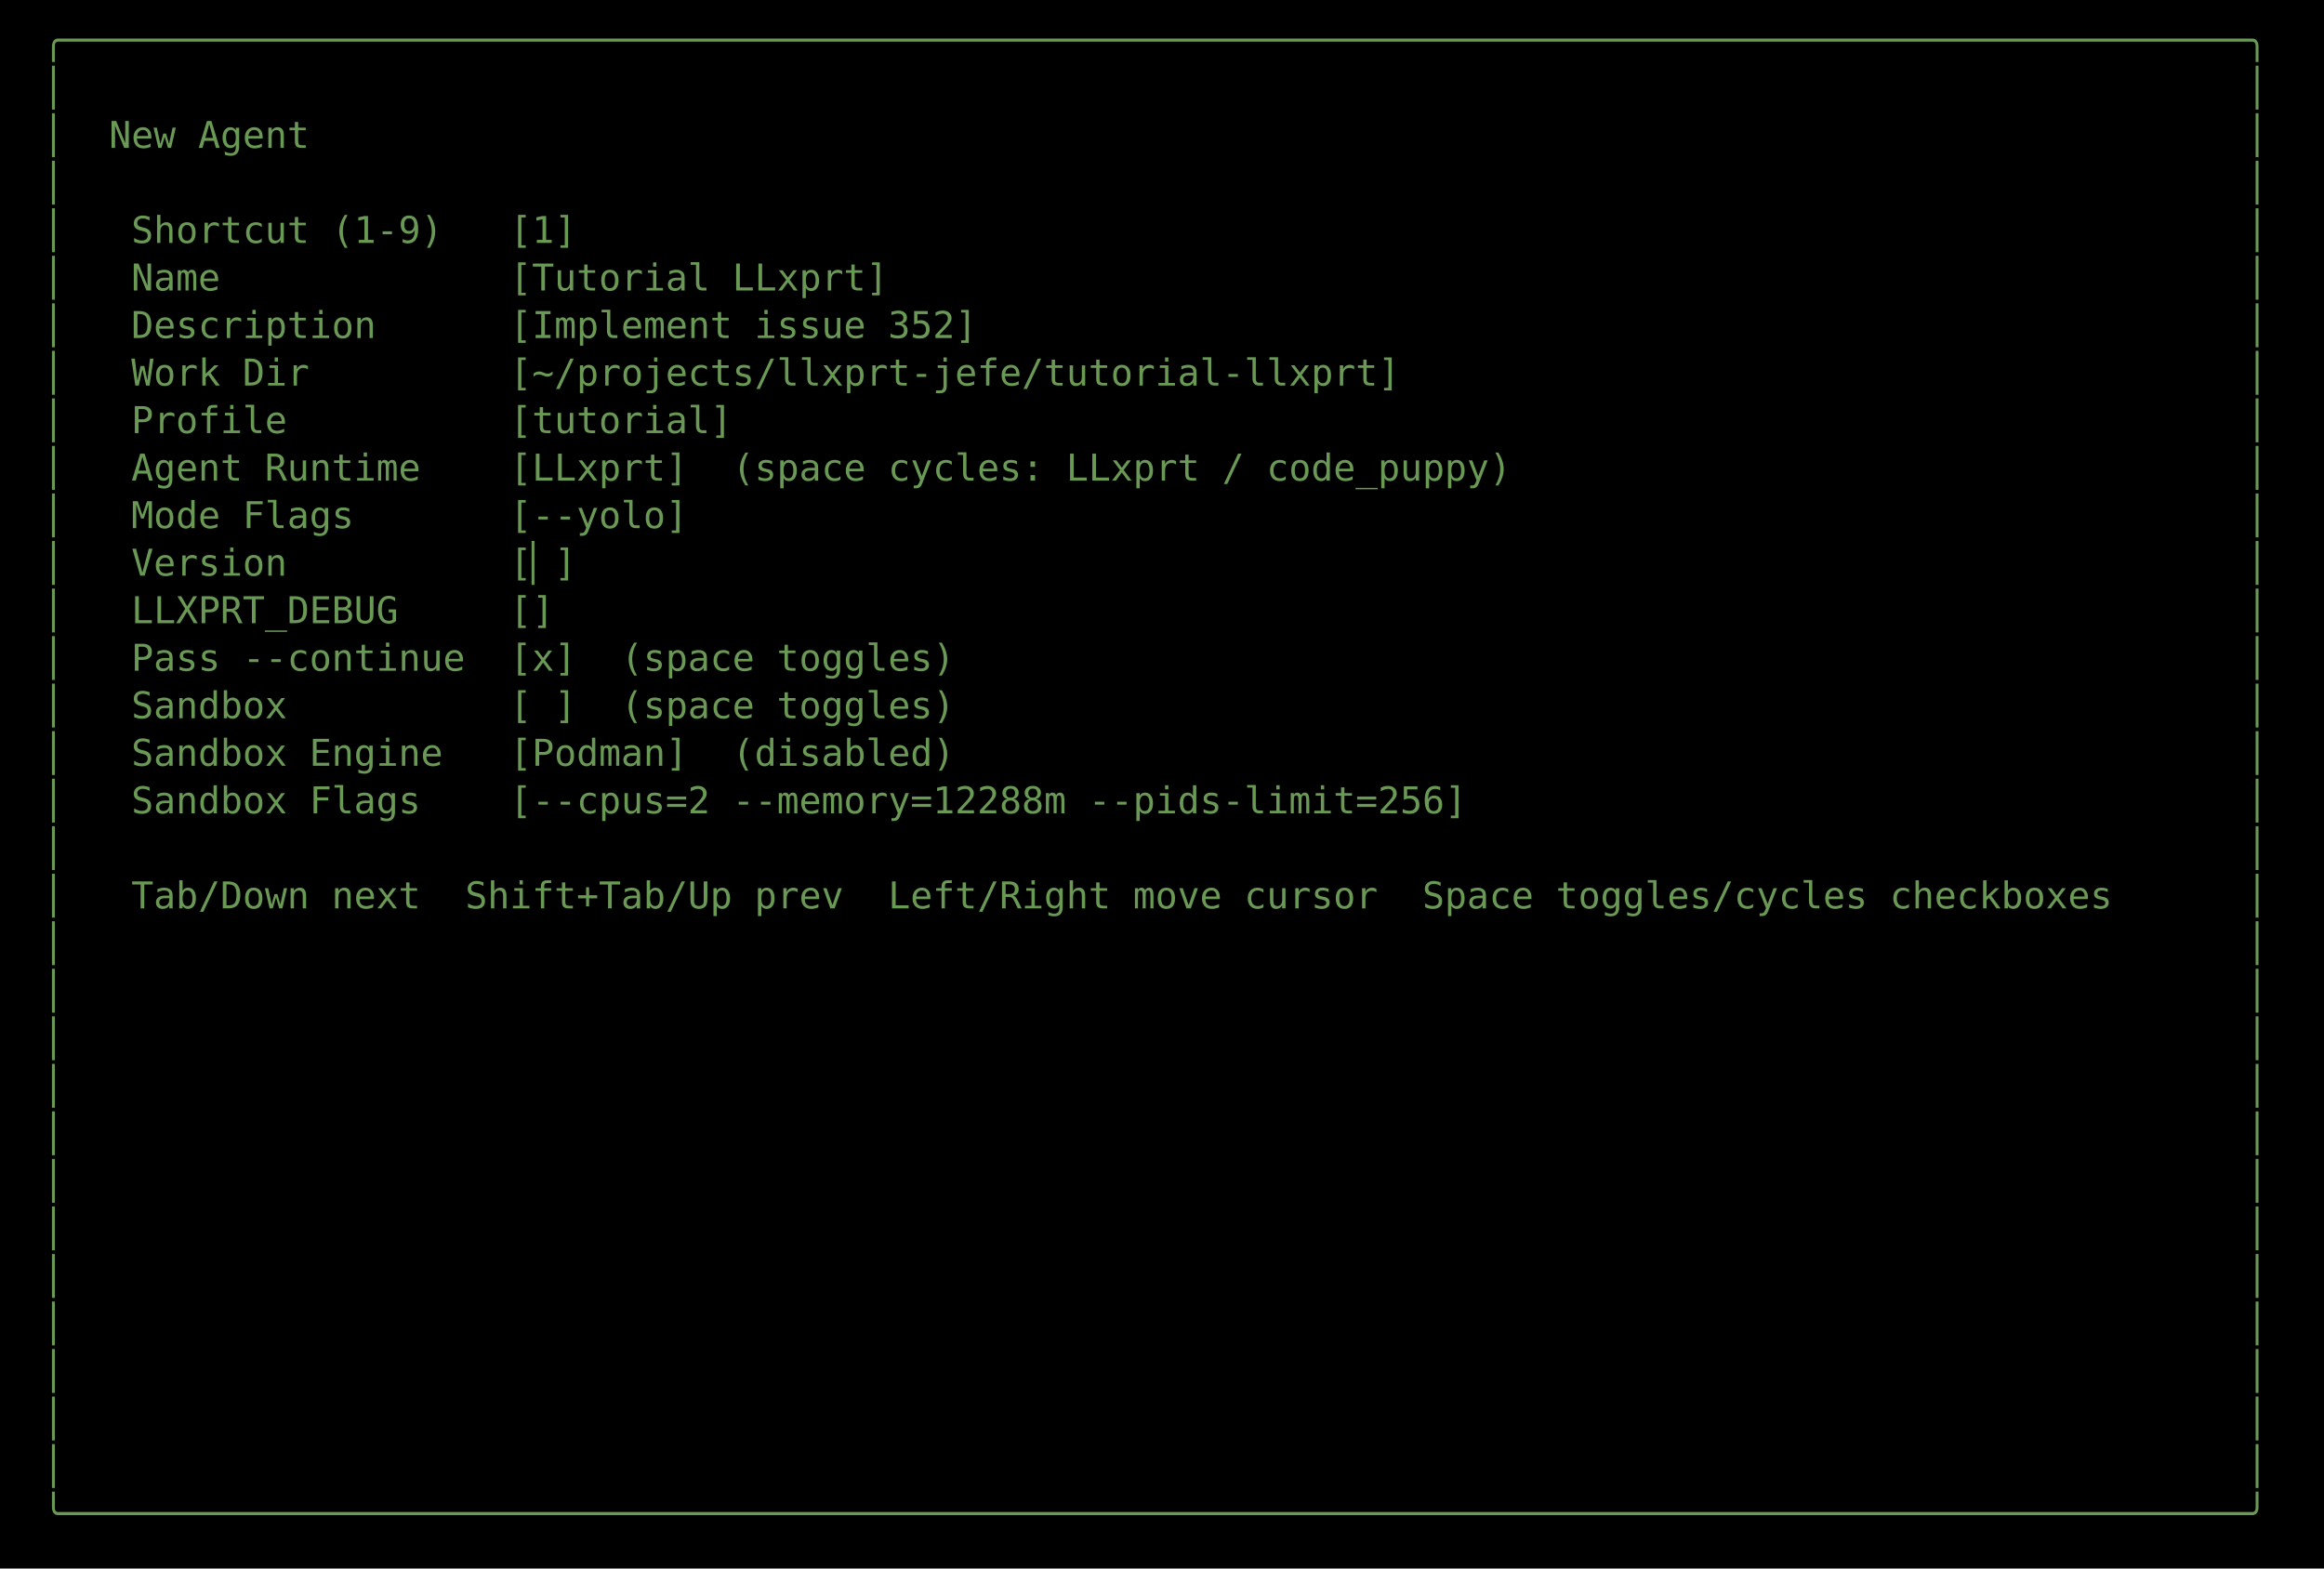
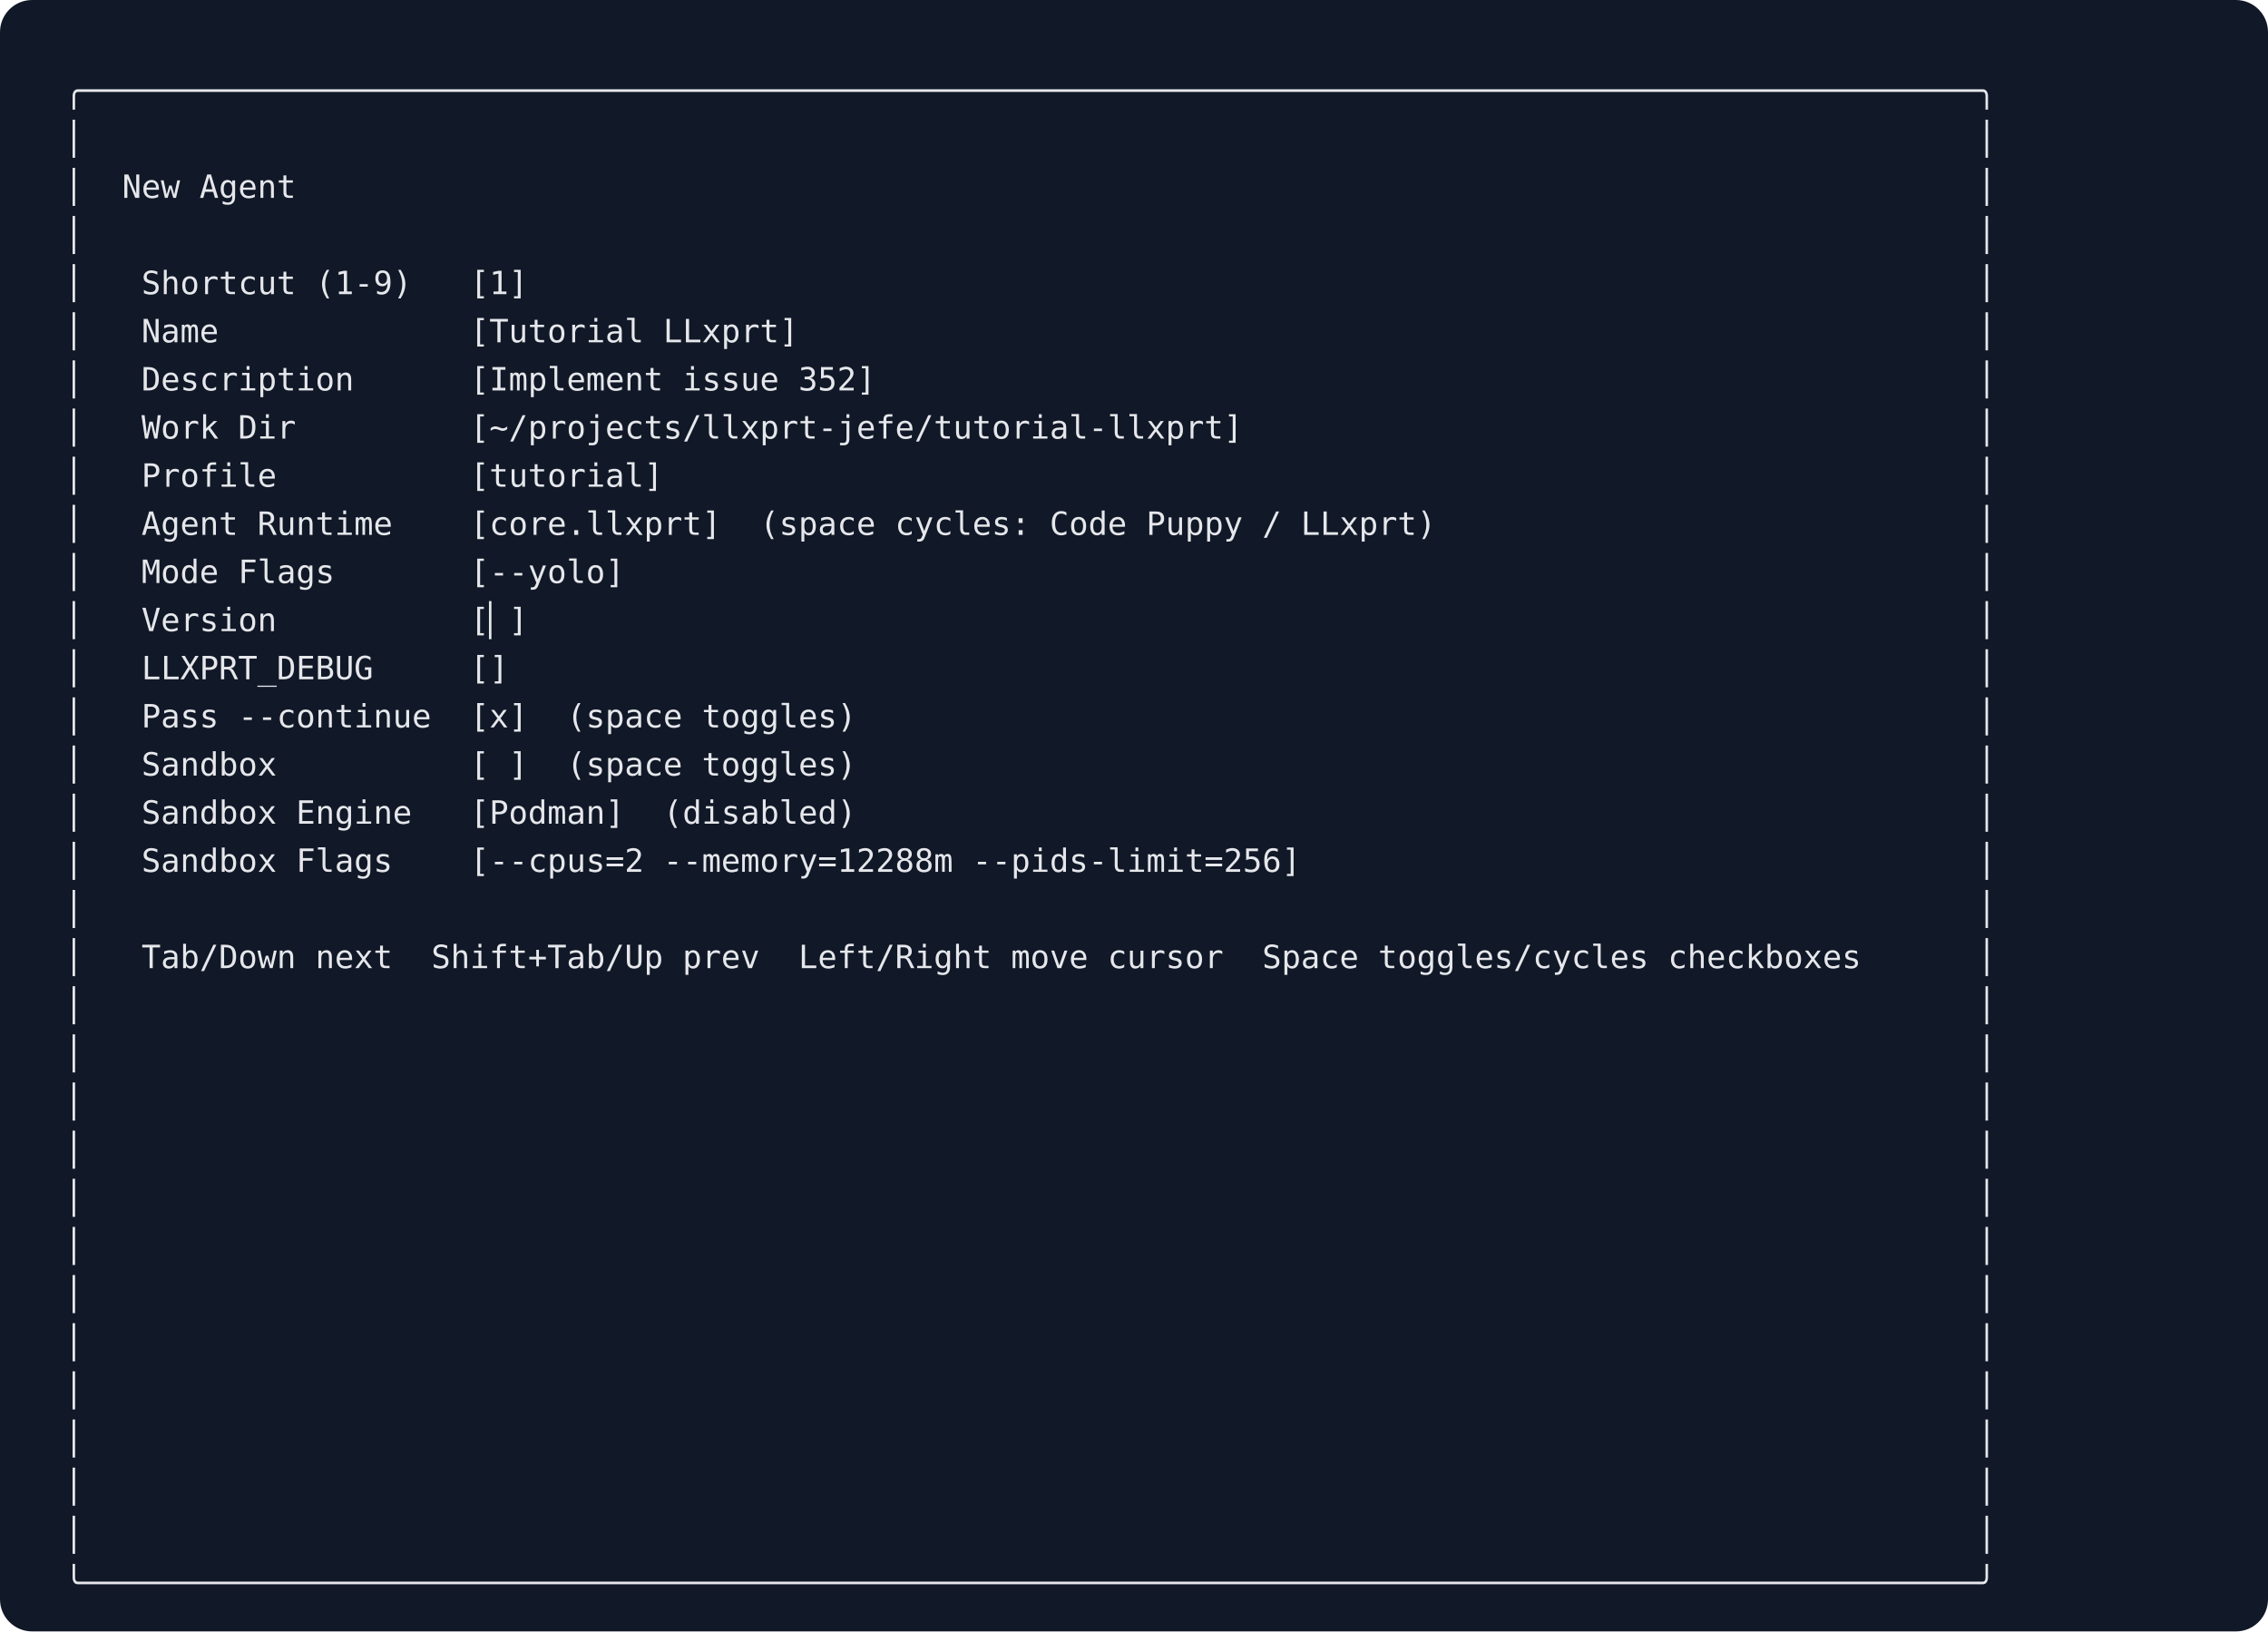
- <svg xmlns="http://www.w3.org/2000/svg" width="880" height="594" viewBox="0 0 880 594" role="img">
-   <rect width="880" height="594" fill="#000000" />
-   <text x="16" y="20" fill="#6a9955" font-family="monospace" font-size="14" xml:space="preserve">
-     <tspan x="16" y="20" textLength="848" lengthAdjust="spacingAndGlyphs">╭──────────────────────────────────────────────────────────────────────────────────────────────────╮</tspan>
-     <tspan x="16" y="38" textLength="848" lengthAdjust="spacingAndGlyphs">│                                                                                                  │</tspan>
-     <tspan x="16" y="56" textLength="848" lengthAdjust="spacingAndGlyphs">│  New Agent                                                                                       │</tspan>
-     <tspan x="16" y="74" textLength="848" lengthAdjust="spacingAndGlyphs">│                                                                                                  │</tspan>
-     <tspan x="16" y="92" textLength="848" lengthAdjust="spacingAndGlyphs">│   Shortcut (1-9)   [1]                                                                           │</tspan>
-     <tspan x="16" y="110" textLength="848" lengthAdjust="spacingAndGlyphs">│   Name             [Tutorial LLxprt]                                                             │</tspan>
-     <tspan x="16" y="128" textLength="848" lengthAdjust="spacingAndGlyphs">│   Description      [Implement issue 352]                                                         │</tspan>
-     <tspan x="16" y="146" textLength="848" lengthAdjust="spacingAndGlyphs">│   Work Dir         [~/projects/llxprt-jefe/tutorial-llxprt]                                      │</tspan>
-     <tspan x="16" y="164" textLength="848" lengthAdjust="spacingAndGlyphs">│   Profile          [tutorial]                                                                    │</tspan>
-     <tspan x="16" y="182" textLength="848" lengthAdjust="spacingAndGlyphs">│   Agent Runtime    [LLxprt]  (space cycles: LLxprt / code_puppy)                                 │</tspan>
-     <tspan x="16" y="200" textLength="848" lengthAdjust="spacingAndGlyphs">│   Mode Flags       [--yolo]                                                                      │</tspan>
-     <tspan x="16" y="218" textLength="848" lengthAdjust="spacingAndGlyphs">│   Version          [▏]                                                                           │</tspan>
-     <tspan x="16" y="236" textLength="848" lengthAdjust="spacingAndGlyphs">│   LLXPRT_DEBUG     []                                                                            │</tspan>
-     <tspan x="16" y="254" textLength="848" lengthAdjust="spacingAndGlyphs">│   Pass --continue  [x]  (space toggles)                                                          │</tspan>
-     <tspan x="16" y="272" textLength="848" lengthAdjust="spacingAndGlyphs">│   Sandbox          [ ]  (space toggles)                                                          │</tspan>
-     <tspan x="16" y="290" textLength="848" lengthAdjust="spacingAndGlyphs">│   Sandbox Engine   [Podman]  (disabled)                                                          │</tspan>
-     <tspan x="16" y="308" textLength="848" lengthAdjust="spacingAndGlyphs">│   Sandbox Flags    [--cpus=2 --memory=12288m --pids-limit=256]                                   │</tspan>
-     <tspan x="16" y="326" textLength="848" lengthAdjust="spacingAndGlyphs">│                                                                                                  │</tspan>
-     <tspan x="16" y="344" textLength="848" lengthAdjust="spacingAndGlyphs">│   Tab/Down next  Shift+Tab/Up prev  Left/Right move cursor  Space toggles/cycles checkboxes      │</tspan>
-     <tspan x="16" y="362" textLength="848" lengthAdjust="spacingAndGlyphs">│                                                                                                  │</tspan>
-     <tspan x="16" y="380" textLength="848" lengthAdjust="spacingAndGlyphs">│                                                                                                  │</tspan>
-     <tspan x="16" y="398" textLength="848" lengthAdjust="spacingAndGlyphs">│                                                                                                  │</tspan>
-     <tspan x="16" y="416" textLength="848" lengthAdjust="spacingAndGlyphs">│                                                                                                  │</tspan>
-     <tspan x="16" y="434" textLength="848" lengthAdjust="spacingAndGlyphs">│                                                                                                  │</tspan>
-     <tspan x="16" y="452" textLength="848" lengthAdjust="spacingAndGlyphs">│                                                                                                  │</tspan>
-     <tspan x="16" y="470" textLength="848" lengthAdjust="spacingAndGlyphs">│                                                                                                  │</tspan>
-     <tspan x="16" y="488" textLength="848" lengthAdjust="spacingAndGlyphs">│                                                                                                  │</tspan>
-     <tspan x="16" y="506" textLength="848" lengthAdjust="spacingAndGlyphs">│                                                                                                  │</tspan>
-     <tspan x="16" y="524" textLength="848" lengthAdjust="spacingAndGlyphs">│                                                                                                  │</tspan>
-     <tspan x="16" y="542" textLength="848" lengthAdjust="spacingAndGlyphs">│                                                                                                  │</tspan>
-     <tspan x="16" y="560" textLength="848" lengthAdjust="spacingAndGlyphs">│                                                                                                  │</tspan>
-     <tspan x="16" y="578" textLength="848" lengthAdjust="spacingAndGlyphs">╰──────────────────────────────────────────────────────────────────────────────────────────────────╯</tspan>
-   </text>
+ <svg xmlns="http://www.w3.org/2000/svg" width="848" height="610" viewBox="0 0 848 610" role="img" aria-label="Jefe terminal capture">
+   <rect width="848" height="610" rx="12" fill="#111827" />
+   <g fill="#e5e7eb" font-family="Menlo, Monaco, Consolas, monospace" font-size="12">
+     <text x="24" y="38" xml:space="preserve">╭──────────────────────────────────────────────────────────────────────────────────────────────────╮</text>
+     <text x="24" y="56" xml:space="preserve">│                                                                                                  │</text>
+     <text x="24" y="74" xml:space="preserve">│  New Agent                                                                                       │</text>
+     <text x="24" y="92" xml:space="preserve">│                                                                                                  │</text>
+     <text x="24" y="110" xml:space="preserve">│   Shortcut (1-9)   [1]                                                                           │</text>
+     <text x="24" y="128" xml:space="preserve">│   Name             [Tutorial LLxprt]                                                             │</text>
+     <text x="24" y="146" xml:space="preserve">│   Description      [Implement issue 352]                                                         │</text>
+     <text x="24" y="164" xml:space="preserve">│   Work Dir         [~/projects/llxprt-jefe/tutorial-llxprt]                                      │</text>
+     <text x="24" y="182" xml:space="preserve">│   Profile          [tutorial]                                                                    │</text>
+     <text x="24" y="200" xml:space="preserve">│   Agent Runtime    [core.llxprt]  (space cycles: Code Puppy / LLxprt)                            │</text>
+     <text x="24" y="218" xml:space="preserve">│   Mode Flags       [--yolo]                                                                      │</text>
+     <text x="24" y="236" xml:space="preserve">│   Version          [▏]                                                                           │</text>
+     <text x="24" y="254" xml:space="preserve">│   LLXPRT_DEBUG     []                                                                            │</text>
+     <text x="24" y="272" xml:space="preserve">│   Pass --continue  [x]  (space toggles)                                                          │</text>
+     <text x="24" y="290" xml:space="preserve">│   Sandbox          [ ]  (space toggles)                                                          │</text>
+     <text x="24" y="308" xml:space="preserve">│   Sandbox Engine   [Podman]  (disabled)                                                          │</text>
+     <text x="24" y="326" xml:space="preserve">│   Sandbox Flags    [--cpus=2 --memory=12288m --pids-limit=256]                                   │</text>
+     <text x="24" y="344" xml:space="preserve">│                                                                                                  │</text>
+     <text x="24" y="362" xml:space="preserve">│   Tab/Down next  Shift+Tab/Up prev  Left/Right move cursor  Space toggles/cycles checkboxes      │</text>
+     <text x="24" y="380" xml:space="preserve">│                                                                                                  │</text>
+     <text x="24" y="398" xml:space="preserve">│                                                                                                  │</text>
+     <text x="24" y="416" xml:space="preserve">│                                                                                                  │</text>
+     <text x="24" y="434" xml:space="preserve">│                                                                                                  │</text>
+     <text x="24" y="452" xml:space="preserve">│                                                                                                  │</text>
+     <text x="24" y="470" xml:space="preserve">│                                                                                                  │</text>
+     <text x="24" y="488" xml:space="preserve">│                                                                                                  │</text>
+     <text x="24" y="506" xml:space="preserve">│                                                                                                  │</text>
+     <text x="24" y="524" xml:space="preserve">│                                                                                                  │</text>
+     <text x="24" y="542" xml:space="preserve">│                                                                                                  │</text>
+     <text x="24" y="560" xml:space="preserve">│                                                                                                  │</text>
+     <text x="24" y="578" xml:space="preserve">│                                                                                                  │</text>
+     <text x="24" y="596" xml:space="preserve">╰──────────────────────────────────────────────────────────────────────────────────────────────────╯</text>
+   </g>
</svg>
